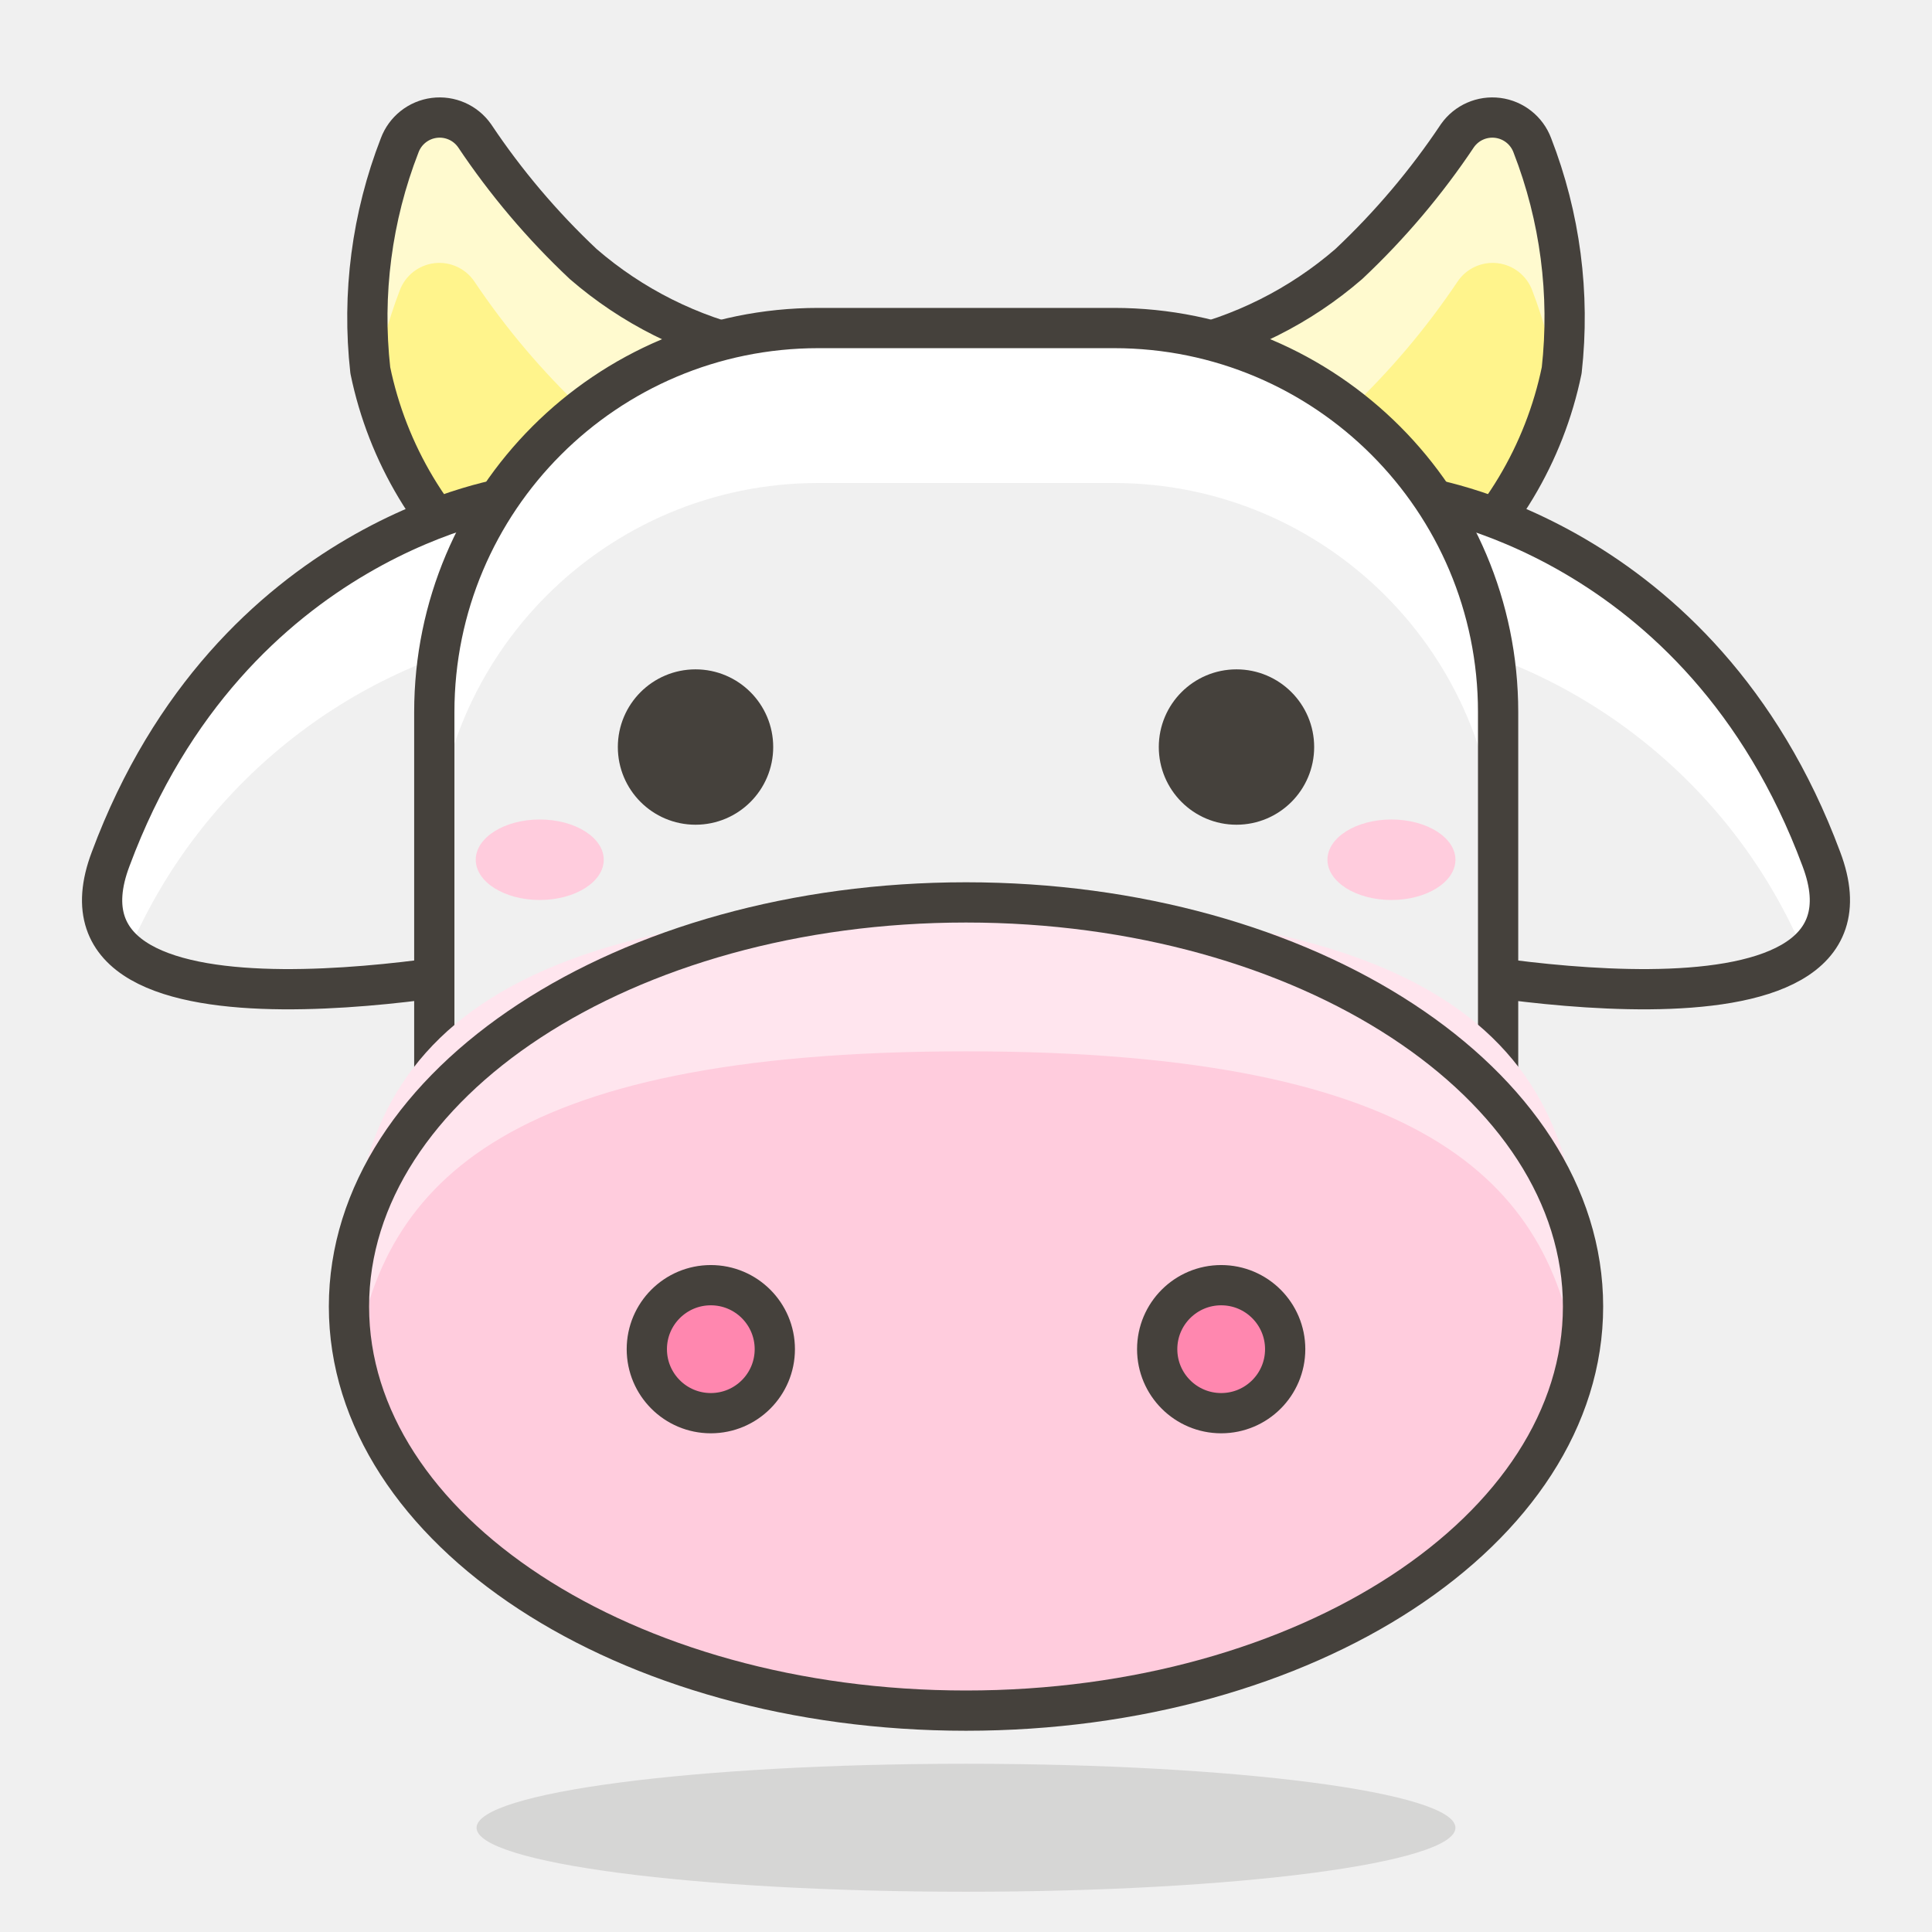
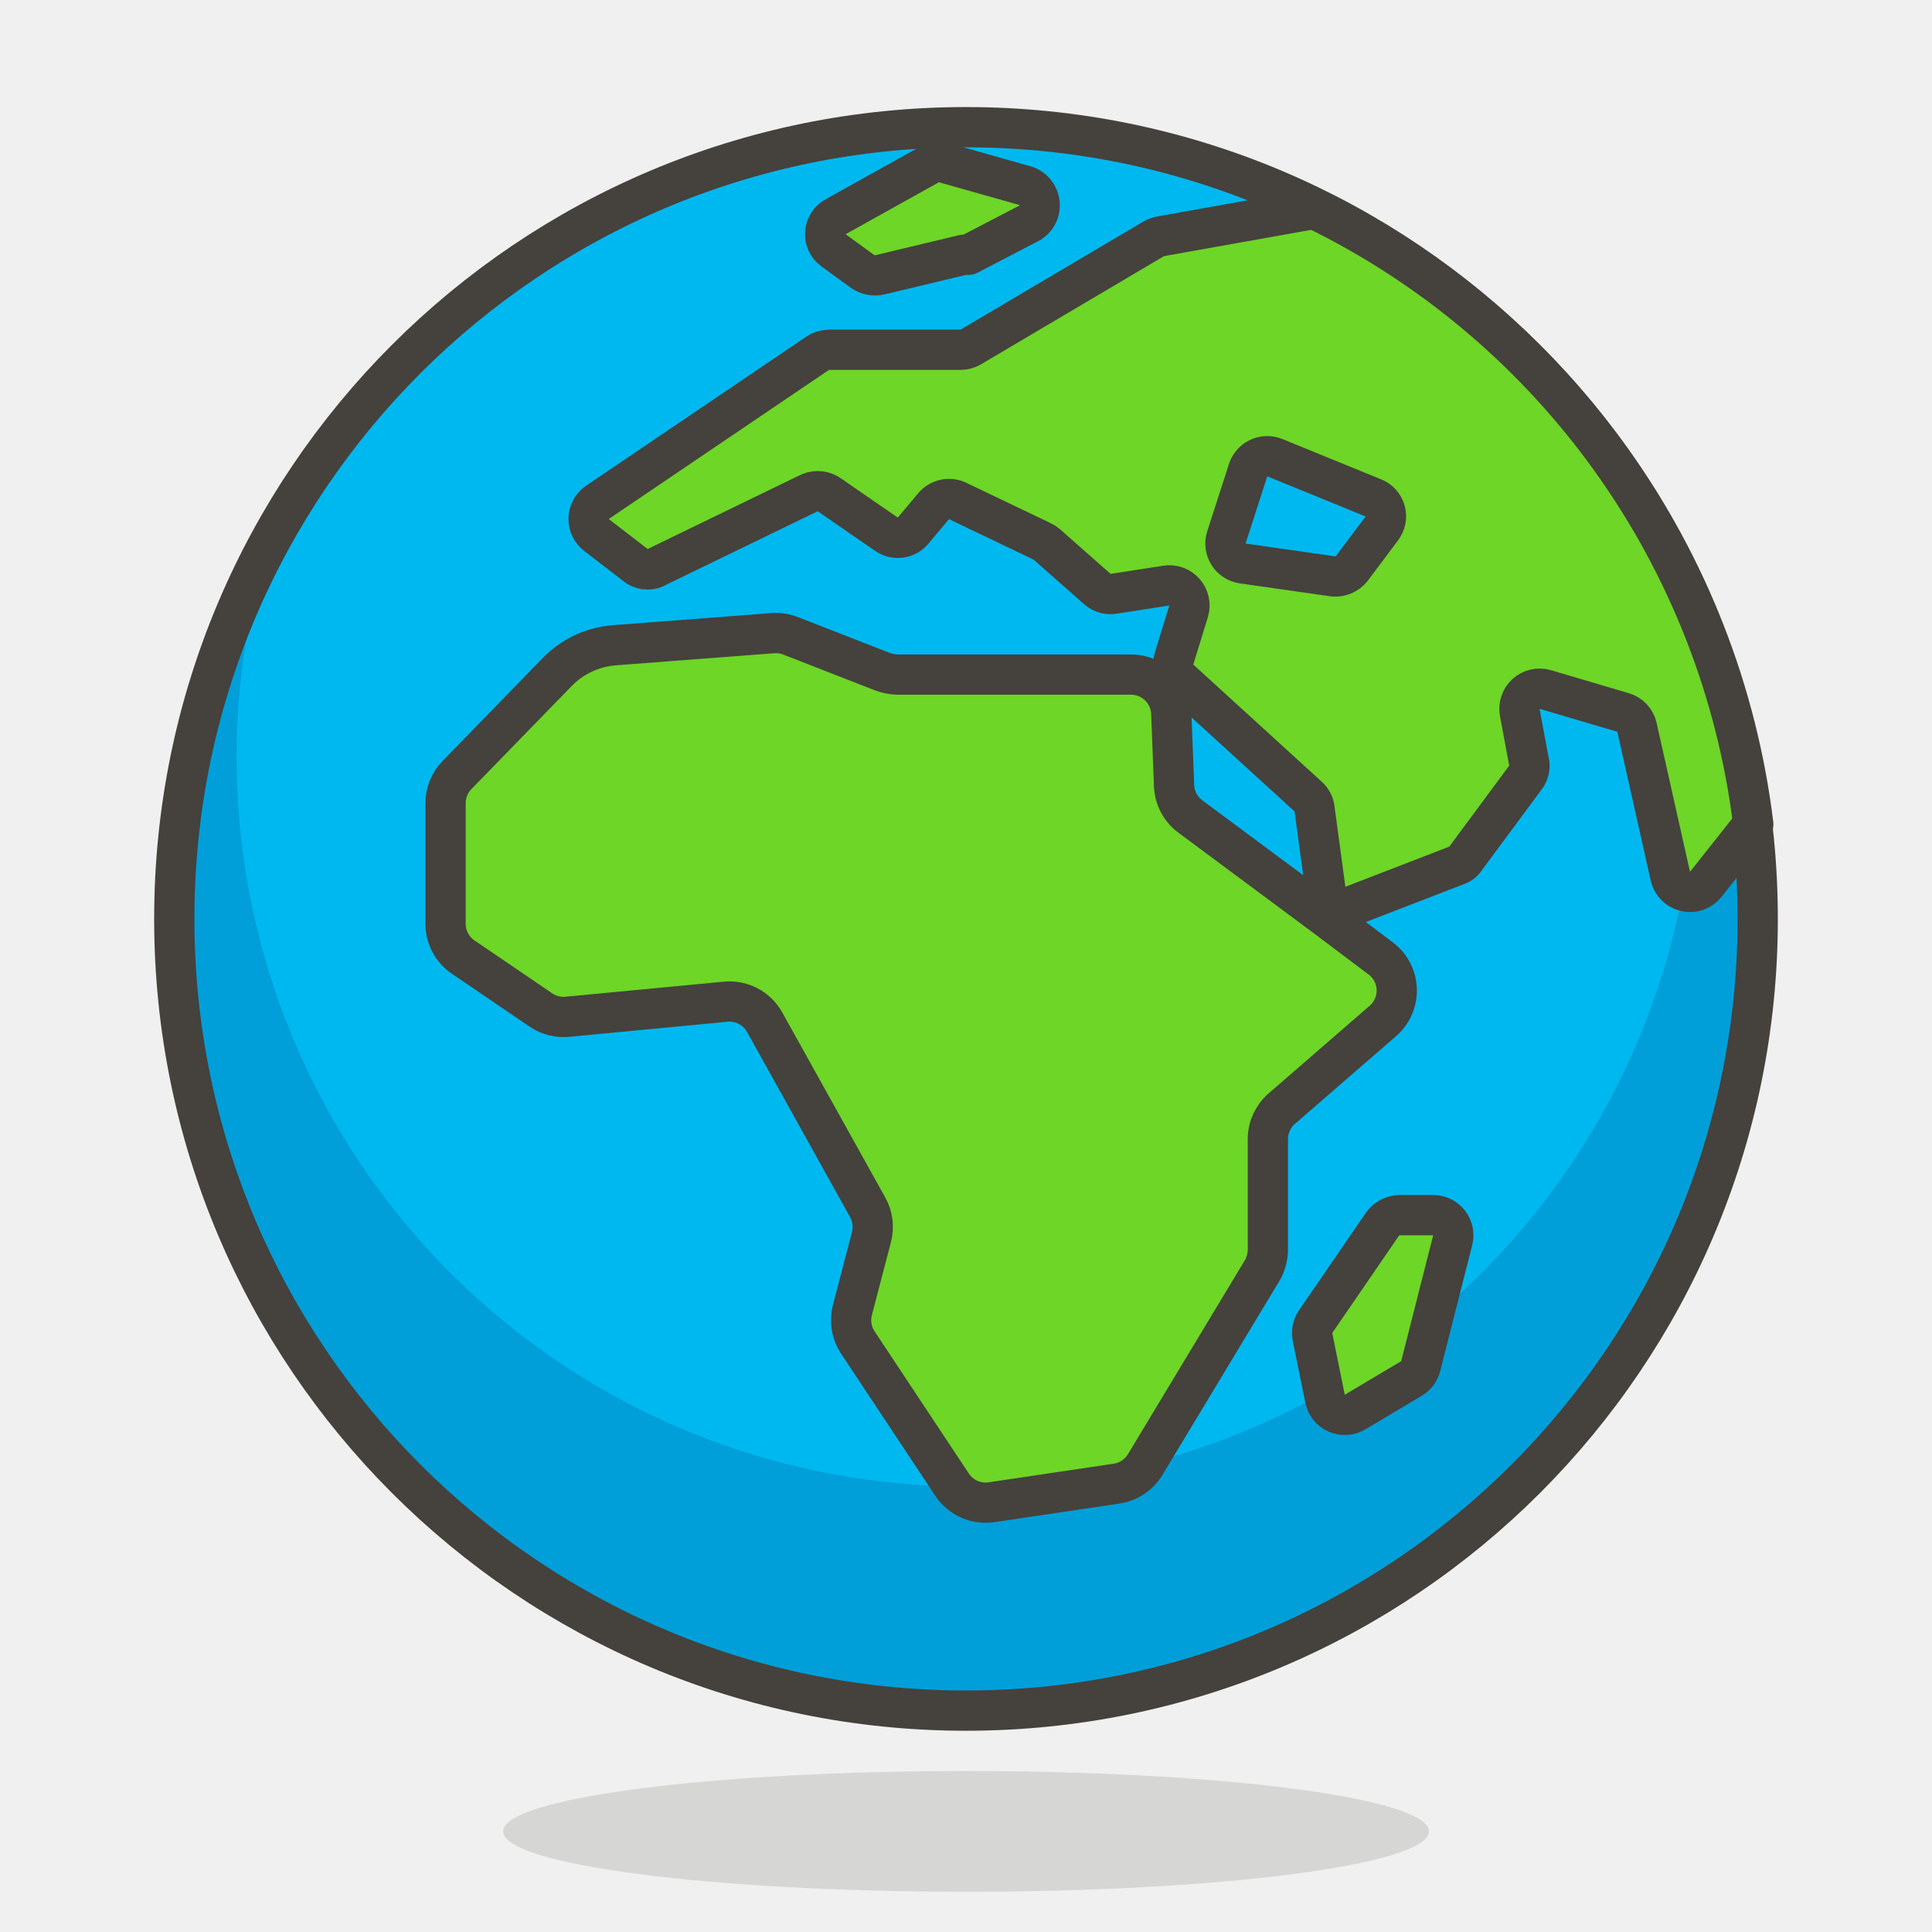
<svg xmlns="http://www.w3.org/2000/svg" width="48" height="48" viewBox="0 0 48 48">
-   <path fill="#fff48c" d="M18.72 8.68a9.6 9.6 0 0 1-4.23-2.12a18.4 18.4 0 0 1-2.7-3.19a1.06 1.06 0 0 0-1.86.24A11.8 11.8 0 0 0 9.2 9.2a9.33 9.33 0 0 0 3.17 5.29Z" />
-   <path fill="#fffacf" d="M9.28 9.63a12.4 12.4 0 0 1 .65-2.41A1.05 1.05 0 0 1 11.79 7a18.8 18.8 0 0 0 2.7 3.19a9 9 0 0 0 1.46 1l2.77-2.53a9.6 9.6 0 0 1-4.23-2.12a18.8 18.8 0 0 1-2.7-3.19a1.06 1.06 0 0 0-1.86.24A11.8 11.8 0 0 0 9.2 9.2c.02.15.05.29.08.43" />
-   <path fill="none" stroke="#45413c" stroke-linecap="round" stroke-linejoin="round" d="M18.72 8.68a9.6 9.6 0 0 1-4.23-2.12a18.4 18.4 0 0 1-2.7-3.19a1.06 1.06 0 0 0-1.86.24A11.8 11.8 0 0 0 9.2 9.2a9.33 9.33 0 0 0 3.17 5.29Z" stroke-width="1" />
-   <path fill="#fff48c" d="M29.28 8.68a9.6 9.6 0 0 0 4.23-2.12a18.4 18.4 0 0 0 2.7-3.19a1.06 1.06 0 0 1 1.86.24a11.8 11.8 0 0 1 .73 5.59a9.33 9.33 0 0 1-3.17 5.29Z" />
-   <path fill="#fffacf" d="M38.72 9.63a12.4 12.4 0 0 0-.65-2.41A1.05 1.05 0 0 0 36.21 7a18.8 18.8 0 0 1-2.7 3.19a9 9 0 0 1-1.46 1l-2.77-2.51a9.6 9.6 0 0 0 4.23-2.12a18.8 18.8 0 0 0 2.7-3.19a1.06 1.06 0 0 1 1.86.24a11.8 11.8 0 0 1 .73 5.59c-.02.15-.05.29-.08.43" />
-   <path fill="none" stroke="#45413c" stroke-linecap="round" stroke-linejoin="round" d="M29.28 8.68a9.6 9.6 0 0 0 4.23-2.12a18.4 18.4 0 0 0 2.7-3.19a1.06 1.06 0 0 1 1.86.24a11.8 11.8 0 0 1 .73 5.59a9.33 9.33 0 0 1-3.17 5.29Z" stroke-width="1" />
-   <path fill="#f0f0f0" d="M12.75 12.34s-7 .94-10 9c-1.94 5.11 10 2.64 10 2.64Z" />
-   <path fill="#fff" d="M2.71 21.33a1.87 1.87 0 0 0 .46 2.37a13.43 13.43 0 0 1 9.58-7.92v-3.44s-6.99.94-10.04 8.99" />
-   <path fill="none" stroke="#45413c" stroke-linecap="round" stroke-linejoin="round" d="M12.75 12.34s-7 .94-10 9c-1.94 5.11 10 2.64 10 2.64Z" stroke-width="1" />
-   <path fill="#f0f0f0" d="M35.25 12.34s7 .94 10 9c1.94 5.11-10 2.64-10 2.64Z" />
-   <path fill="#fff" d="M45.29 21.33a1.87 1.87 0 0 1-.46 2.37a13.43 13.43 0 0 0-9.58-7.92v-3.44s6.99.94 10.04 8.99" />
-   <path fill="none" stroke="#45413c" stroke-linecap="round" stroke-linejoin="round" d="M35.25 12.34s7 .94 10 9c1.94 5.11-10 2.64-10 2.64Z" stroke-width="1" />
-   <path fill="#45413c" d="M11.84 45.41a12.16 1.59 0 1 0 24.32 0a12.16 1.59 0 1 0-24.32 0" opacity="0.15" />
-   <path fill="#f0f0f0" d="M20.33 8.15h7.35a9.54 9.54 0 0 1 9.54 9.54v14.77H10.79V17.69a9.54 9.54 0 0 1 9.54-9.54" />
-   <path fill="#fff" d="M27.67 8.15h-7.34a9.54 9.54 0 0 0-9.54 9.54v3.83A9.54 9.54 0 0 1 20.33 12h7.34a9.54 9.54 0 0 1 9.54 9.54v-3.85a9.54 9.54 0 0 0-9.54-9.54" />
-   <path fill="none" stroke="#45413c" stroke-linecap="round" stroke-linejoin="round" d="M20.33 8.15h7.35a9.54 9.54 0 0 1 9.54 9.54v14.77h0h-26.43h0V17.69a9.54 9.54 0 0 1 9.54-9.54" stroke-width="1" />
-   <path fill="#fcd" d="M8.67 32.46a15.33 10.04 0 1 0 30.66 0a15.33 10.04 0 1 0-30.66 0" />
-   <path fill="#ffe5ee" d="M24 26.12c11.66 0 14.63 3.4 15.21 8a12 12 0 0 0 .12-1.61c0-5.55-1.94-10-15.33-10S8.67 27 8.67 32.51a12 12 0 0 0 .12 1.61c.58-4.6 3.55-8 15.21-8" />
-   <path fill="none" stroke="#45413c" stroke-linecap="round" stroke-linejoin="round" d="M8.67 32.46a15.33 10.04 0 1 0 30.66 0a15.33 10.04 0 1 0-30.66 0" stroke-width="1" />
-   <path fill="#ff87af" stroke="#45413c" stroke-linecap="round" stroke-linejoin="round" d="M16.07 33.52a1.59 1.59 0 1 0 3.18 0a1.59 1.59 0 1 0-3.18 0m12.68 0a1.59 1.59 0 1 0 3.18 0a1.59 1.59 0 1 0-3.18 0" stroke-width="1" />
-   <path fill="#45413c" stroke="#45413c" stroke-linecap="round" stroke-linejoin="round" d="M29.29 18.56a1.43 1.43 0 1 0 2.86 0a1.43 1.43 0 1 0-2.86 0m-13.44 0a1.43 1.43 0 1 0 2.86 0a1.43 1.43 0 1 0-2.86 0" stroke-width="1" />
-   <path fill="#fcd" d="M36.16 21.36c0 .55-.71 1-1.59 1s-1.59-.45-1.59-1s.71-1 1.59-1s1.59.45 1.59 1m-21.16 0c0 .55-.71 1-1.59 1s-1.59-.45-1.59-1s.71-1 1.59-1s1.59.45 1.59 1" />
+   <path fill="#45413c" d="M12.5 45.5a11.5 1.5 0 1 0 23 0a11.5 1.5 0 1 0-23 0" opacity="0.15" />
+   <path fill="#00b8f0" d="M4.33 22.83a19.67 19.67 0 1 0 39.34 0a19.67 19.67 0 1 0-39.34 0" />
+   <path fill="#009fd9" d="M41.34 13.55a18.12 18.12 0 1 1-34.68 0a19.67 19.67 0 1 0 34.68 0" />
+   <path fill="none" stroke="#45413c" stroke-linecap="round" stroke-linejoin="round" d="M4.33 22.83a19.67 19.67 0 1 0 39.34 0a19.67 19.67 0 1 0-39.34 0" stroke-width="1" />
+   <path fill="#6dd627" stroke="#45413c" stroke-linecap="round" stroke-linejoin="round" d="m32.65 5.19l-3.81.68a.6.6 0 0 0-.17.06l-4.55 2.69a.5.5 0 0 1-.26.07h-3.27a.5.5 0 0 0-.28.09l-5.48 3.71a.5.5 0 0 0 0 .81l1 .77a.47.47 0 0 0 .52 0l3.71-1.8a.52.52 0 0 1 .51 0l1.45 1a.49.49 0 0 0 .66-.08l.52-.62a.5.5 0 0 1 .6-.12l2.09 1a.4.4 0 0 1 .11.07l1.27 1.12a.48.48 0 0 0 .41.11l1.29-.2a.5.5 0 0 1 .56.64l-.36 1.17a.5.5 0 0 0 .14.52l3.19 2.91a.47.47 0 0 1 .16.31l.27 2a.5.5 0 0 0 .67.4l2.59-1a.4.4 0 0 0 .22-.17l1.48-2A.5.5 0 0 0 38 19l-.24-1.29a.5.5 0 0 1 .63-.58l1.93.57a.49.49 0 0 1 .35.37l.83 3.7a.5.5 0 0 0 .88.2l1.18-1.49A19.66 19.66 0 0 0 32.65 5.19m-7.23-.59l-1.91-.54a.53.53 0 0 0-.37 0l-2.37 1.32a.49.49 0 0 0-.06.84l.73.53a.54.54 0 0 0 .41.08l2.09-.5h.12l1.46-.76a.51.51 0 0 0-.1-.97" stroke-width="1" />
+   <path fill="#6dd627" stroke="#45413c" stroke-linecap="round" stroke-linejoin="round" d="M28.1 16.76h-5.8a1.2 1.2 0 0 1-.37-.07l-2.28-.89a1 1 0 0 0-.44-.07l-3.93.3a2.22 2.22 0 0 0-1.43.66l-2.5 2.57a1 1 0 0 0-.28.7v3a1 1 0 0 0 .44.82l1.94 1.32a1 1 0 0 0 .66.16l3.89-.37a1 1 0 0 1 1 .51l2.56 4.6a1 1 0 0 1 .09.74l-.47 1.8a1 1 0 0 0 .13.81l2.34 3.53a1 1 0 0 0 1 .44l3.09-.46a1 1 0 0 0 .71-.47l2.93-4.86a1.1 1.1 0 0 0 .12-.53v-2.7a1 1 0 0 1 .35-.76l2.49-2.16a1 1 0 0 0 0-1.54L33 22.83l-3.42-2.54a1 1 0 0 1-.41-.76l-.07-1.81a1 1 0 0 0-1-.96m6.25 13.65l-1.66 2.42a.5.5 0 0 0-.08.39l.31 1.53a.5.5 0 0 0 .75.33l1.41-.84a.5.5 0 0 0 .22-.31l.79-3.11a.5.5 0 0 0-.48-.63h-.84a.54.54 0 0 0-.42.22" stroke-width="1" />
+   <path fill="#00b8f0" stroke="#45413c" stroke-linecap="round" stroke-linejoin="round" d="m31 11.71l-.53 1.64a.5.5 0 0 0 .41.65l2.24.32a.52.52 0 0 0 .46-.19l.75-1a.49.49 0 0 0-.21-.76l-2.45-1a.5.5 0 0 0-.67.34" stroke-width="1" />
</svg>
